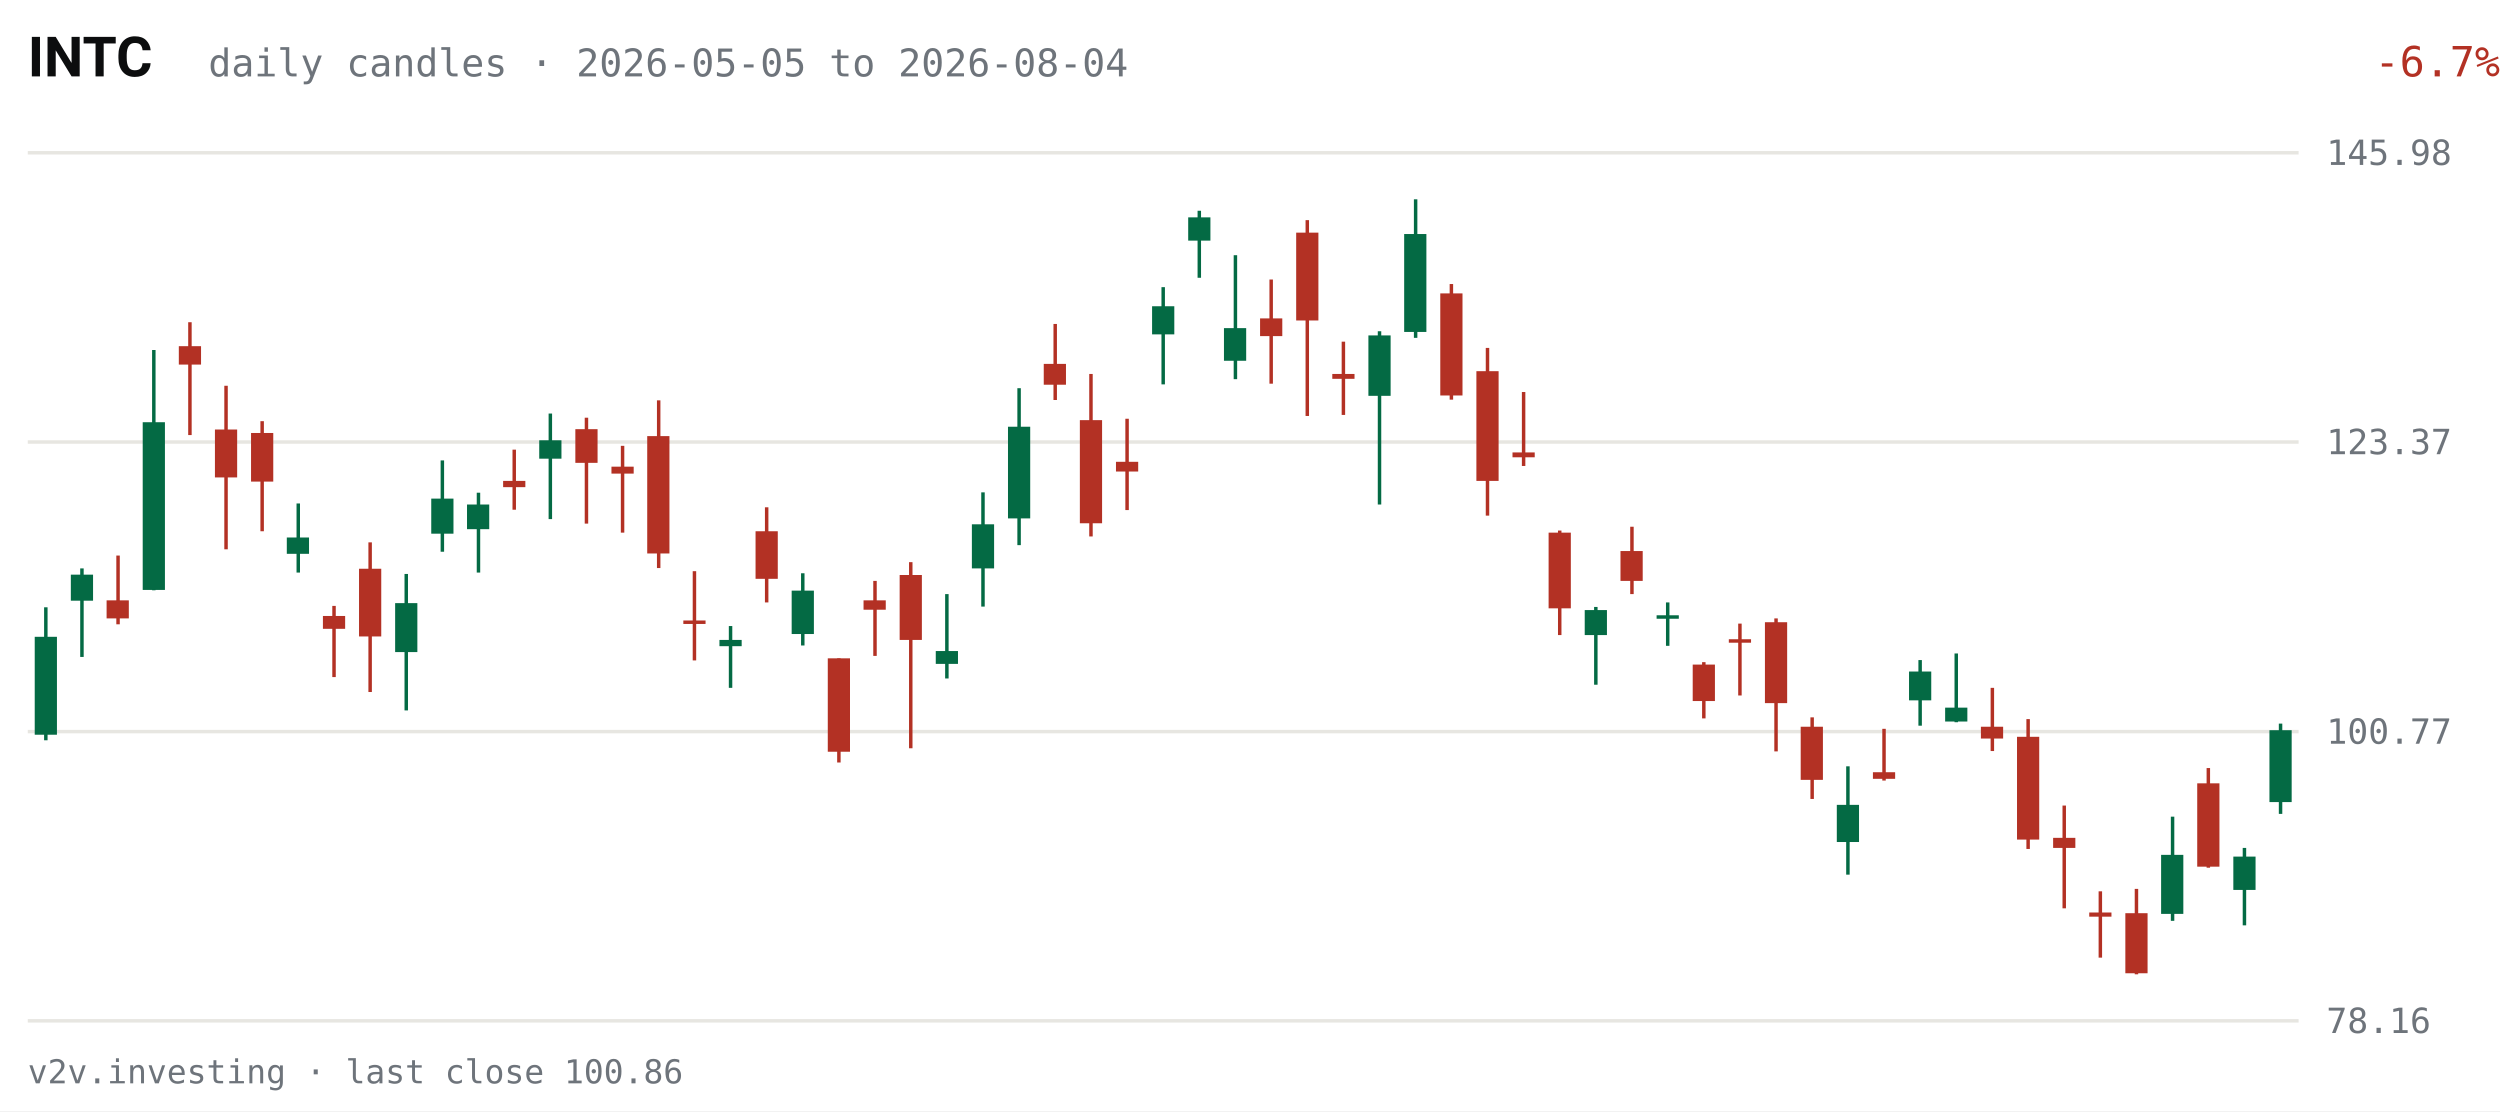
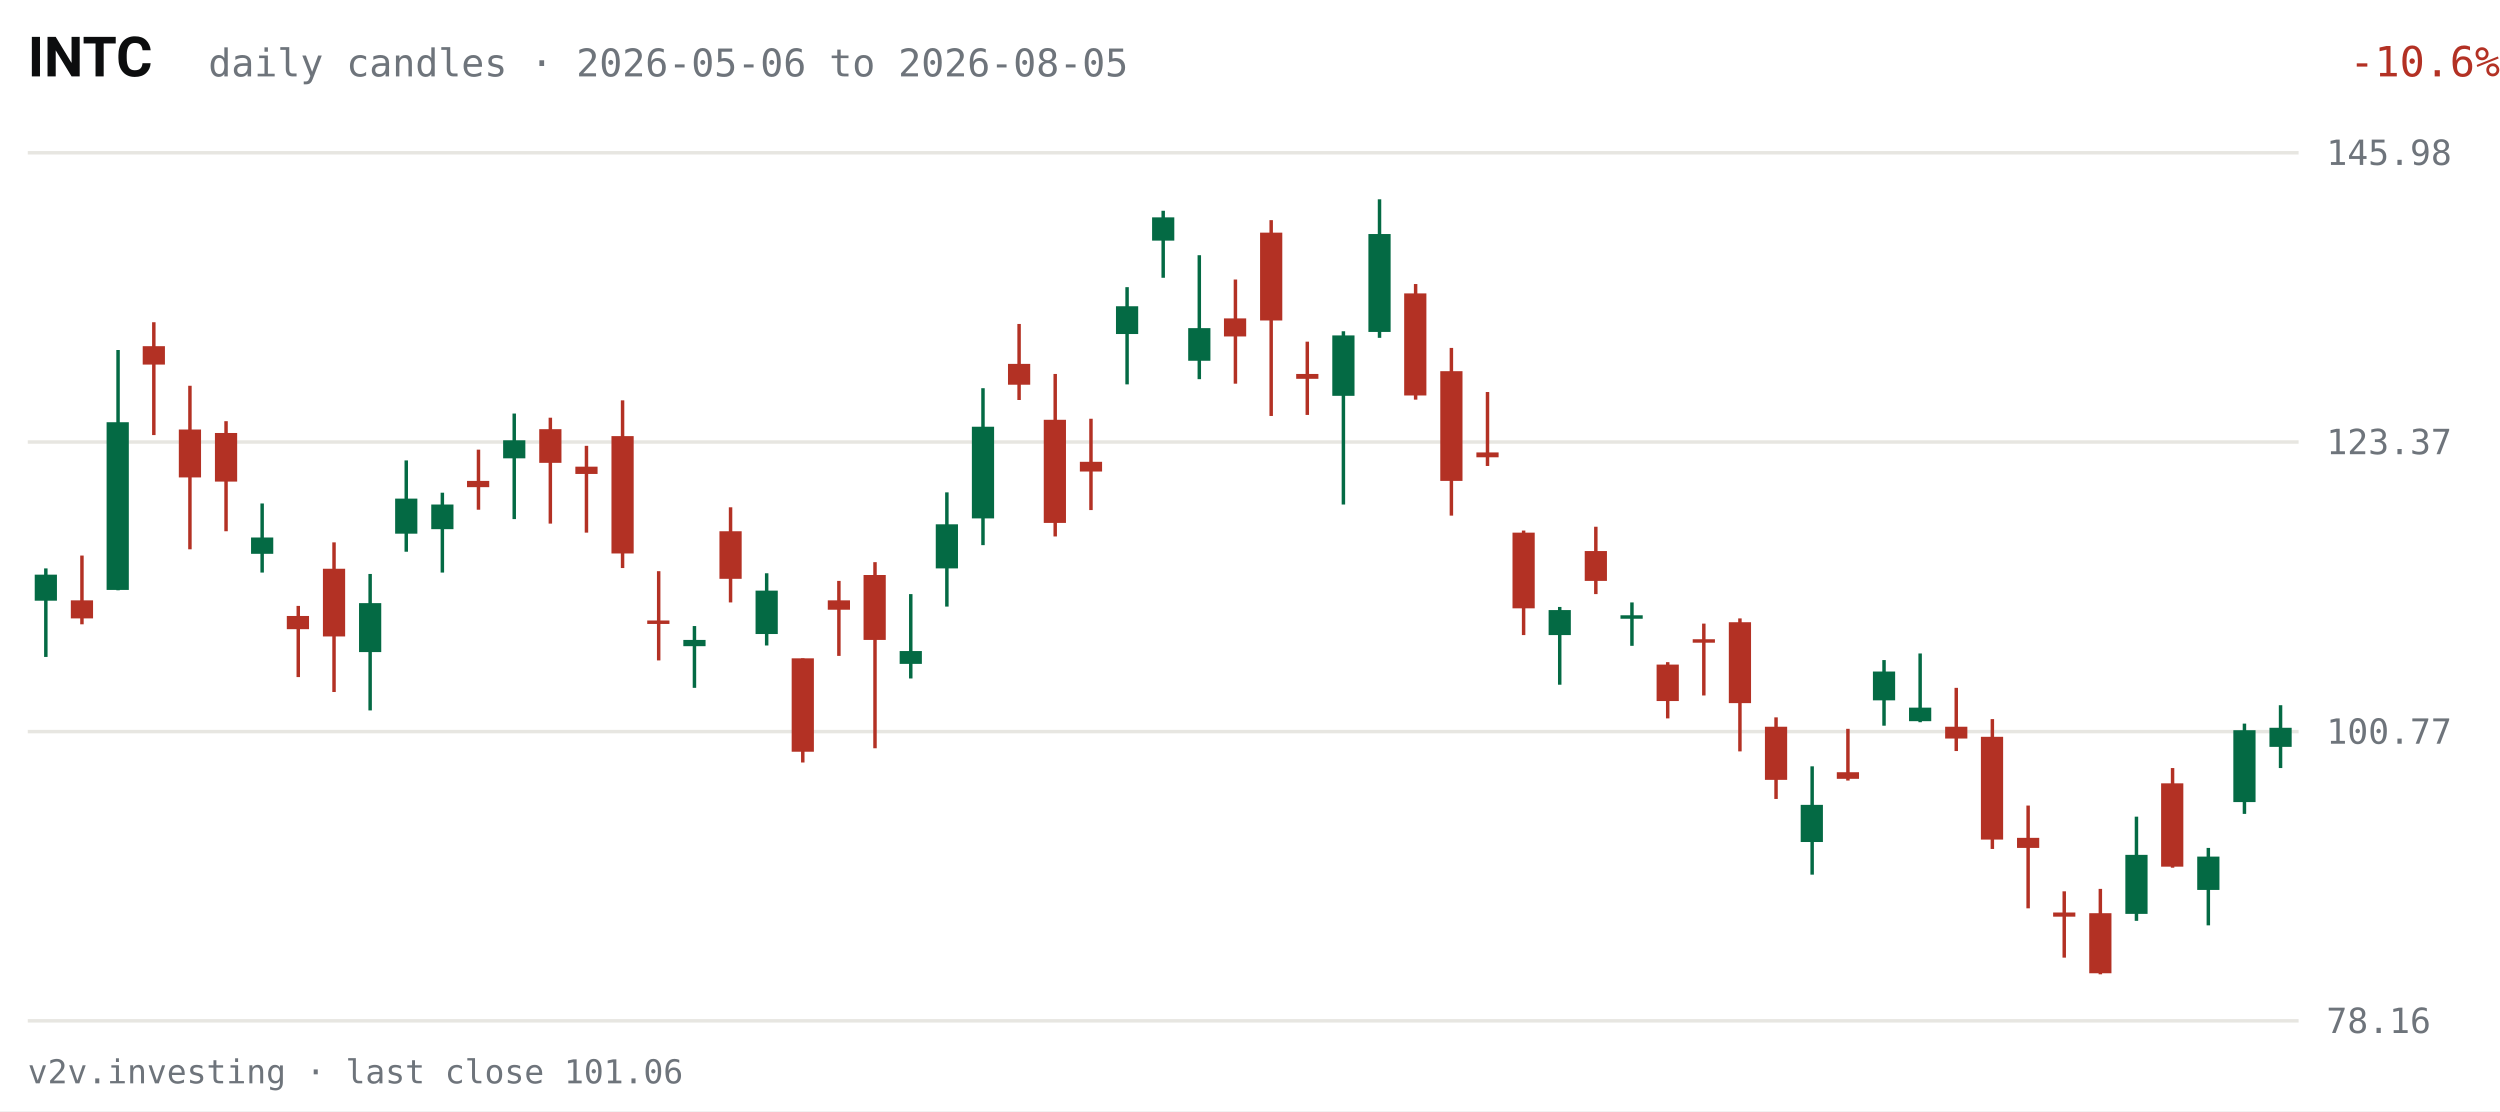
<svg xmlns="http://www.w3.org/2000/svg" viewBox="0 0 720 320" width="720" height="320" role="img" aria-label="INTC daily candles, last 63 sessions">
  <rect width="720" height="320" fill="#FFFFFF" />
  <text x="8" y="22" fill="#0C0D0E" font-size="16" font-weight="600" font-family="system-ui,-apple-system,Segoe UI,Roboto,sans-serif">INTC</text>
-   <text x="60" y="22" fill="#6E747B" font-size="11" font-family="ui-monospace,SFMono-Regular,Menlo,Consolas,monospace">daily candles · 2026-05-05 to 2026-08-04</text>
-   <text x="670" y="22" fill="#B33124" font-size="12" text-anchor="end" font-family="ui-monospace,SFMono-Regular,Menlo,Consolas,monospace" transform="translate(50,0)">-6.7%</text>
+   <text x="60" y="22" fill="#6E747B" font-size="11" font-family="ui-monospace,SFMono-Regular,Menlo,Consolas,monospace">daily candles · 2026-05-06 to 2026-08-05</text>
+   <text x="670" y="22" fill="#B33124" font-size="12" text-anchor="end" font-family="ui-monospace,SFMono-Regular,Menlo,Consolas,monospace" transform="translate(50,0)">-10.6%</text>
  <g font-family="ui-monospace,SFMono-Regular,Menlo,Consolas,monospace">
    <line x1="8" y1="294.0" x2="662" y2="294.0" stroke="#E7E6E1" stroke-width="1" />
    <text x="670" y="297.5" fill="#6E747B" font-size="10">78.16</text>
    <line x1="8" y1="210.7" x2="662" y2="210.7" stroke="#E7E6E1" stroke-width="1" />
    <text x="670" y="214.2" fill="#6E747B" font-size="10">100.77</text>
    <line x1="8" y1="127.3" x2="662" y2="127.3" stroke="#E7E6E1" stroke-width="1" />
    <text x="670" y="130.8" fill="#6E747B" font-size="10">123.37</text>
    <line x1="8" y1="44.0" x2="662" y2="44.0" stroke="#E7E6E1" stroke-width="1" />
    <text x="670" y="47.5" fill="#6E747B" font-size="10">145.98</text>
-     <line x1="13.2" y1="174.9" x2="13.2" y2="213.2" stroke="#046A44" stroke-width="1" />
-     <rect x="10.0" y="183.4" width="6.4" height="28.2" fill="#046A44" />
-     <line x1="23.6" y1="163.7" x2="23.6" y2="189.2" stroke="#046A44" stroke-width="1" />
-     <rect x="20.4" y="165.5" width="6.4" height="7.5" fill="#046A44" />
-     <line x1="34.0" y1="160.0" x2="34.0" y2="179.8" stroke="#B33124" stroke-width="1" />
-     <rect x="30.7" y="172.9" width="6.4" height="5.2" fill="#B33124" />
-     <line x1="44.3" y1="100.8" x2="44.3" y2="170.0" stroke="#046A44" stroke-width="1" />
-     <rect x="41.1" y="121.6" width="6.4" height="48.3" fill="#046A44" />
-     <line x1="54.7" y1="92.8" x2="54.7" y2="125.3" stroke="#B33124" stroke-width="1" />
-     <rect x="51.5" y="99.7" width="6.4" height="5.3" fill="#B33124" />
-     <line x1="65.1" y1="111.1" x2="65.1" y2="158.2" stroke="#B33124" stroke-width="1" />
-     <rect x="61.9" y="123.7" width="6.4" height="13.8" fill="#B33124" />
-     <line x1="75.5" y1="121.3" x2="75.5" y2="153.0" stroke="#B33124" stroke-width="1" />
-     <rect x="72.3" y="124.7" width="6.4" height="14.0" fill="#B33124" />
-     <line x1="85.9" y1="145.0" x2="85.9" y2="164.9" stroke="#046A44" stroke-width="1" />
-     <rect x="82.6" y="154.8" width="6.4" height="4.7" fill="#046A44" />
-     <line x1="96.2" y1="174.5" x2="96.2" y2="195.0" stroke="#B33124" stroke-width="1" />
-     <rect x="93.0" y="177.4" width="6.4" height="3.7" fill="#B33124" />
-     <line x1="106.6" y1="156.2" x2="106.6" y2="199.3" stroke="#B33124" stroke-width="1" />
-     <rect x="103.4" y="163.8" width="6.4" height="19.5" fill="#B33124" />
-     <line x1="117.0" y1="165.3" x2="117.0" y2="204.6" stroke="#046A44" stroke-width="1" />
-     <rect x="113.8" y="173.7" width="6.4" height="14.1" fill="#046A44" />
-     <line x1="127.4" y1="132.6" x2="127.4" y2="158.9" stroke="#046A44" stroke-width="1" />
-     <rect x="124.2" y="143.6" width="6.4" height="10.1" fill="#046A44" />
-     <line x1="137.8" y1="141.9" x2="137.8" y2="164.9" stroke="#046A44" stroke-width="1" />
-     <rect x="134.5" y="145.3" width="6.4" height="7.1" fill="#046A44" />
-     <line x1="148.1" y1="129.5" x2="148.1" y2="146.8" stroke="#B33124" stroke-width="1" />
-     <rect x="144.9" y="138.5" width="6.4" height="1.8" fill="#B33124" />
-     <line x1="158.5" y1="119.1" x2="158.5" y2="149.5" stroke="#046A44" stroke-width="1" />
-     <rect x="155.3" y="126.8" width="6.4" height="5.3" fill="#046A44" />
-     <line x1="168.9" y1="120.3" x2="168.9" y2="150.8" stroke="#B33124" stroke-width="1" />
-     <rect x="165.7" y="123.6" width="6.4" height="9.7" fill="#B33124" />
-     <line x1="179.3" y1="128.4" x2="179.3" y2="153.4" stroke="#B33124" stroke-width="1" />
-     <rect x="176.1" y="134.4" width="6.4" height="2.0" fill="#B33124" />
-     <line x1="189.7" y1="115.3" x2="189.7" y2="163.6" stroke="#B33124" stroke-width="1" />
-     <rect x="186.4" y="125.6" width="6.4" height="33.8" fill="#B33124" />
-     <line x1="200.0" y1="164.5" x2="200.0" y2="190.2" stroke="#B33124" stroke-width="1" />
-     <rect x="196.8" y="178.7" width="6.4" height="1.0" fill="#B33124" />
-     <line x1="210.4" y1="180.3" x2="210.4" y2="198.1" stroke="#046A44" stroke-width="1" />
-     <rect x="207.2" y="184.3" width="6.4" height="1.8" fill="#046A44" />
-     <line x1="220.8" y1="146.1" x2="220.8" y2="173.5" stroke="#B33124" stroke-width="1" />
-     <rect x="217.6" y="153.0" width="6.4" height="13.7" fill="#B33124" />
-     <line x1="231.2" y1="165.1" x2="231.2" y2="185.9" stroke="#046A44" stroke-width="1" />
-     <rect x="228.0" y="170.1" width="6.4" height="12.5" fill="#046A44" />
-     <line x1="241.6" y1="189.6" x2="241.6" y2="219.6" stroke="#B33124" stroke-width="1" />
-     <rect x="238.4" y="189.6" width="6.4" height="26.9" fill="#B33124" />
-     <line x1="252.0" y1="167.3" x2="252.0" y2="188.9" stroke="#B33124" stroke-width="1" />
-     <rect x="248.7" y="172.9" width="6.4" height="2.7" fill="#B33124" />
-     <line x1="262.3" y1="161.9" x2="262.3" y2="215.5" stroke="#B33124" stroke-width="1" />
-     <rect x="259.1" y="165.6" width="6.4" height="18.7" fill="#B33124" />
-     <line x1="272.7" y1="171.1" x2="272.7" y2="195.4" stroke="#046A44" stroke-width="1" />
-     <rect x="269.5" y="187.5" width="6.4" height="3.7" fill="#046A44" />
-     <line x1="283.1" y1="141.8" x2="283.1" y2="174.7" stroke="#046A44" stroke-width="1" />
-     <rect x="279.9" y="151.0" width="6.4" height="12.7" fill="#046A44" />
-     <line x1="293.5" y1="111.8" x2="293.5" y2="157.0" stroke="#046A44" stroke-width="1" />
-     <rect x="290.3" y="122.9" width="6.4" height="26.4" fill="#046A44" />
-     <line x1="303.9" y1="93.3" x2="303.9" y2="115.2" stroke="#B33124" stroke-width="1" />
-     <rect x="300.6" y="104.8" width="6.4" height="6.0" fill="#B33124" />
-     <line x1="314.2" y1="107.7" x2="314.2" y2="154.5" stroke="#B33124" stroke-width="1" />
-     <rect x="311.0" y="121.0" width="6.4" height="29.7" fill="#B33124" />
-     <line x1="324.6" y1="120.6" x2="324.6" y2="146.9" stroke="#B33124" stroke-width="1" />
-     <rect x="321.4" y="133.0" width="6.4" height="2.8" fill="#B33124" />
-     <line x1="335.0" y1="82.7" x2="335.0" y2="110.7" stroke="#046A44" stroke-width="1" />
-     <rect x="331.8" y="88.2" width="6.4" height="8.1" fill="#046A44" />
-     <line x1="345.4" y1="60.7" x2="345.4" y2="80.0" stroke="#046A44" stroke-width="1" />
-     <rect x="342.2" y="62.6" width="6.4" height="6.7" fill="#046A44" />
-     <line x1="355.8" y1="73.5" x2="355.8" y2="109.2" stroke="#046A44" stroke-width="1" />
-     <rect x="352.5" y="94.5" width="6.4" height="9.4" fill="#046A44" />
-     <line x1="366.1" y1="80.5" x2="366.1" y2="110.5" stroke="#B33124" stroke-width="1" />
-     <rect x="362.9" y="91.7" width="6.4" height="5.1" fill="#B33124" />
-     <line x1="376.5" y1="63.4" x2="376.5" y2="119.8" stroke="#B33124" stroke-width="1" />
-     <rect x="373.3" y="67.0" width="6.4" height="25.3" fill="#B33124" />
-     <line x1="386.9" y1="98.4" x2="386.9" y2="119.5" stroke="#B33124" stroke-width="1" />
-     <rect x="383.7" y="107.7" width="6.4" height="1.4" fill="#B33124" />
-     <line x1="397.3" y1="95.4" x2="397.3" y2="145.3" stroke="#046A44" stroke-width="1" />
-     <rect x="394.1" y="96.6" width="6.4" height="17.4" fill="#046A44" />
-     <line x1="407.7" y1="57.4" x2="407.7" y2="97.3" stroke="#046A44" stroke-width="1" />
-     <rect x="404.4" y="67.4" width="6.4" height="28.2" fill="#046A44" />
-     <line x1="418.0" y1="81.8" x2="418.0" y2="115.1" stroke="#B33124" stroke-width="1" />
-     <rect x="414.8" y="84.5" width="6.4" height="29.4" fill="#B33124" />
-     <line x1="428.4" y1="100.2" x2="428.4" y2="148.5" stroke="#B33124" stroke-width="1" />
-     <rect x="425.2" y="106.9" width="6.4" height="31.6" fill="#B33124" />
-     <line x1="438.8" y1="112.9" x2="438.8" y2="134.2" stroke="#B33124" stroke-width="1" />
-     <rect x="435.6" y="130.3" width="6.4" height="1.4" fill="#B33124" />
-     <line x1="449.2" y1="152.8" x2="449.2" y2="182.9" stroke="#B33124" stroke-width="1" />
-     <rect x="446.0" y="153.4" width="6.4" height="21.8" fill="#B33124" />
-     <line x1="459.6" y1="174.8" x2="459.6" y2="197.2" stroke="#046A44" stroke-width="1" />
-     <rect x="456.4" y="175.7" width="6.4" height="7.2" fill="#046A44" />
-     <line x1="470.0" y1="151.7" x2="470.0" y2="171.1" stroke="#B33124" stroke-width="1" />
-     <rect x="466.7" y="158.7" width="6.4" height="8.6" fill="#B33124" />
-     <line x1="480.3" y1="173.5" x2="480.3" y2="186.0" stroke="#046A44" stroke-width="1" />
-     <rect x="477.1" y="177.2" width="6.4" height="1.0" fill="#046A44" />
-     <line x1="490.7" y1="190.7" x2="490.7" y2="206.9" stroke="#B33124" stroke-width="1" />
-     <rect x="487.5" y="191.4" width="6.4" height="10.5" fill="#B33124" />
-     <line x1="501.1" y1="179.6" x2="501.1" y2="200.3" stroke="#B33124" stroke-width="1" />
-     <rect x="497.9" y="184.1" width="6.4" height="1.0" fill="#B33124" />
-     <line x1="511.5" y1="178.1" x2="511.5" y2="216.4" stroke="#B33124" stroke-width="1" />
-     <rect x="508.3" y="179.2" width="6.4" height="23.3" fill="#B33124" />
-     <line x1="521.9" y1="206.6" x2="521.9" y2="230.1" stroke="#B33124" stroke-width="1" />
-     <rect x="518.6" y="209.3" width="6.4" height="15.3" fill="#B33124" />
-     <line x1="532.2" y1="220.7" x2="532.2" y2="251.9" stroke="#046A44" stroke-width="1" />
-     <rect x="529.0" y="231.8" width="6.4" height="10.7" fill="#046A44" />
-     <line x1="542.6" y1="209.9" x2="542.6" y2="224.8" stroke="#B33124" stroke-width="1" />
-     <rect x="539.4" y="222.4" width="6.4" height="1.9" fill="#B33124" />
-     <line x1="553.0" y1="190.1" x2="553.0" y2="209.0" stroke="#046A44" stroke-width="1" />
-     <rect x="549.8" y="193.4" width="6.4" height="8.3" fill="#046A44" />
-     <line x1="563.4" y1="188.2" x2="563.4" y2="208.0" stroke="#046A44" stroke-width="1" />
-     <rect x="560.2" y="203.8" width="6.4" height="4.0" fill="#046A44" />
-     <line x1="573.8" y1="198.1" x2="573.8" y2="216.3" stroke="#B33124" stroke-width="1" />
-     <rect x="570.5" y="209.3" width="6.4" height="3.4" fill="#B33124" />
-     <line x1="584.1" y1="207.1" x2="584.1" y2="244.5" stroke="#B33124" stroke-width="1" />
-     <rect x="580.9" y="212.2" width="6.4" height="29.6" fill="#B33124" />
-     <line x1="594.5" y1="232.0" x2="594.5" y2="261.6" stroke="#B33124" stroke-width="1" />
-     <rect x="591.3" y="241.3" width="6.4" height="2.9" fill="#B33124" />
-     <line x1="604.9" y1="256.7" x2="604.9" y2="275.8" stroke="#B33124" stroke-width="1" />
-     <rect x="601.7" y="262.8" width="6.4" height="1.2" fill="#B33124" />
-     <line x1="615.3" y1="256.0" x2="615.3" y2="280.6" stroke="#B33124" stroke-width="1" />
-     <rect x="612.1" y="263.0" width="6.4" height="17.3" fill="#B33124" />
-     <line x1="625.7" y1="235.2" x2="625.7" y2="265.2" stroke="#046A44" stroke-width="1" />
-     <rect x="622.4" y="246.2" width="6.4" height="17.0" fill="#046A44" />
-     <line x1="636.0" y1="221.2" x2="636.0" y2="249.9" stroke="#B33124" stroke-width="1" />
-     <rect x="632.8" y="225.6" width="6.4" height="24.0" fill="#B33124" />
-     <line x1="646.4" y1="244.2" x2="646.4" y2="266.5" stroke="#046A44" stroke-width="1" />
-     <rect x="643.2" y="246.7" width="6.4" height="9.6" fill="#046A44" />
-     <line x1="656.8" y1="208.4" x2="656.8" y2="234.4" stroke="#046A44" stroke-width="1" />
-     <rect x="653.6" y="210.3" width="6.4" height="20.7" fill="#046A44" />
+     <line x1="13.2" y1="163.7" x2="13.2" y2="189.2" stroke="#046A44" stroke-width="1" />
+     <rect x="10.0" y="165.5" width="6.4" height="7.5" fill="#046A44" />
+     <line x1="23.6" y1="160.0" x2="23.6" y2="179.8" stroke="#B33124" stroke-width="1" />
+     <rect x="20.4" y="172.9" width="6.4" height="5.2" fill="#B33124" />
+     <line x1="34.0" y1="100.8" x2="34.0" y2="170.0" stroke="#046A44" stroke-width="1" />
+     <rect x="30.7" y="121.6" width="6.4" height="48.3" fill="#046A44" />
+     <line x1="44.3" y1="92.8" x2="44.3" y2="125.3" stroke="#B33124" stroke-width="1" />
+     <rect x="41.1" y="99.7" width="6.4" height="5.3" fill="#B33124" />
+     <line x1="54.7" y1="111.1" x2="54.7" y2="158.2" stroke="#B33124" stroke-width="1" />
+     <rect x="51.5" y="123.7" width="6.4" height="13.8" fill="#B33124" />
+     <line x1="65.1" y1="121.3" x2="65.1" y2="153.0" stroke="#B33124" stroke-width="1" />
+     <rect x="61.9" y="124.7" width="6.4" height="14.0" fill="#B33124" />
+     <line x1="75.5" y1="145.0" x2="75.5" y2="164.9" stroke="#046A44" stroke-width="1" />
+     <rect x="72.3" y="154.8" width="6.4" height="4.7" fill="#046A44" />
+     <line x1="85.9" y1="174.5" x2="85.9" y2="195.0" stroke="#B33124" stroke-width="1" />
+     <rect x="82.6" y="177.4" width="6.4" height="3.8" fill="#B33124" />
+     <line x1="96.2" y1="156.2" x2="96.2" y2="199.3" stroke="#B33124" stroke-width="1" />
+     <rect x="93.0" y="163.8" width="6.4" height="19.5" fill="#B33124" />
+     <line x1="106.6" y1="165.3" x2="106.6" y2="204.6" stroke="#046A44" stroke-width="1" />
+     <rect x="103.4" y="173.7" width="6.4" height="14.1" fill="#046A44" />
+     <line x1="117.0" y1="132.6" x2="117.0" y2="158.9" stroke="#046A44" stroke-width="1" />
+     <rect x="113.8" y="143.6" width="6.4" height="10.1" fill="#046A44" />
+     <line x1="127.4" y1="141.9" x2="127.4" y2="164.9" stroke="#046A44" stroke-width="1" />
+     <rect x="124.2" y="145.3" width="6.4" height="7.1" fill="#046A44" />
+     <line x1="137.8" y1="129.5" x2="137.8" y2="146.8" stroke="#B33124" stroke-width="1" />
+     <rect x="134.5" y="138.5" width="6.4" height="1.8" fill="#B33124" />
+     <line x1="148.1" y1="119.1" x2="148.1" y2="149.5" stroke="#046A44" stroke-width="1" />
+     <rect x="144.9" y="126.8" width="6.4" height="5.2" fill="#046A44" />
+     <line x1="158.5" y1="120.3" x2="158.5" y2="150.8" stroke="#B33124" stroke-width="1" />
+     <rect x="155.3" y="123.6" width="6.4" height="9.7" fill="#B33124" />
+     <line x1="168.9" y1="128.4" x2="168.9" y2="153.4" stroke="#B33124" stroke-width="1" />
+     <rect x="165.7" y="134.4" width="6.4" height="2.1" fill="#B33124" />
+     <line x1="179.3" y1="115.3" x2="179.3" y2="163.6" stroke="#B33124" stroke-width="1" />
+     <rect x="176.1" y="125.6" width="6.4" height="33.8" fill="#B33124" />
+     <line x1="189.7" y1="164.5" x2="189.7" y2="190.2" stroke="#B33124" stroke-width="1" />
+     <rect x="186.4" y="178.7" width="6.4" height="1.0" fill="#B33124" />
+     <line x1="200.0" y1="180.3" x2="200.0" y2="198.1" stroke="#046A44" stroke-width="1" />
+     <rect x="196.8" y="184.3" width="6.4" height="1.8" fill="#046A44" />
+     <line x1="210.4" y1="146.1" x2="210.4" y2="173.5" stroke="#B33124" stroke-width="1" />
+     <rect x="207.2" y="153.0" width="6.4" height="13.7" fill="#B33124" />
+     <line x1="220.8" y1="165.1" x2="220.8" y2="185.9" stroke="#046A44" stroke-width="1" />
+     <rect x="217.6" y="170.1" width="6.4" height="12.5" fill="#046A44" />
+     <line x1="231.2" y1="189.6" x2="231.2" y2="219.6" stroke="#B33124" stroke-width="1" />
+     <rect x="228.0" y="189.6" width="6.4" height="26.9" fill="#B33124" />
+     <line x1="241.6" y1="167.3" x2="241.6" y2="188.9" stroke="#B33124" stroke-width="1" />
+     <rect x="238.4" y="172.9" width="6.4" height="2.7" fill="#B33124" />
+     <line x1="252.0" y1="161.9" x2="252.0" y2="215.5" stroke="#B33124" stroke-width="1" />
+     <rect x="248.7" y="165.6" width="6.4" height="18.7" fill="#B33124" />
+     <line x1="262.3" y1="171.1" x2="262.3" y2="195.4" stroke="#046A44" stroke-width="1" />
+     <rect x="259.1" y="187.5" width="6.4" height="3.7" fill="#046A44" />
+     <line x1="272.7" y1="141.8" x2="272.7" y2="174.7" stroke="#046A44" stroke-width="1" />
+     <rect x="269.5" y="151.0" width="6.4" height="12.7" fill="#046A44" />
+     <line x1="283.1" y1="111.8" x2="283.1" y2="157.0" stroke="#046A44" stroke-width="1" />
+     <rect x="279.9" y="122.9" width="6.4" height="26.4" fill="#046A44" />
+     <line x1="293.5" y1="93.3" x2="293.5" y2="115.2" stroke="#B33124" stroke-width="1" />
+     <rect x="290.3" y="104.8" width="6.4" height="6.0" fill="#B33124" />
+     <line x1="303.9" y1="107.7" x2="303.9" y2="154.5" stroke="#B33124" stroke-width="1" />
+     <rect x="300.6" y="120.9" width="6.4" height="29.7" fill="#B33124" />
+     <line x1="314.2" y1="120.6" x2="314.2" y2="146.9" stroke="#B33124" stroke-width="1" />
+     <rect x="311.0" y="133.0" width="6.4" height="2.8" fill="#B33124" />
+     <line x1="324.6" y1="82.7" x2="324.6" y2="110.7" stroke="#046A44" stroke-width="1" />
+     <rect x="321.4" y="88.2" width="6.4" height="8.0" fill="#046A44" />
+     <line x1="335.0" y1="60.7" x2="335.0" y2="80.0" stroke="#046A44" stroke-width="1" />
+     <rect x="331.8" y="62.6" width="6.4" height="6.7" fill="#046A44" />
+     <line x1="345.4" y1="73.5" x2="345.4" y2="109.2" stroke="#046A44" stroke-width="1" />
+     <rect x="342.2" y="94.5" width="6.4" height="9.4" fill="#046A44" />
+     <line x1="355.8" y1="80.5" x2="355.8" y2="110.5" stroke="#B33124" stroke-width="1" />
+     <rect x="352.5" y="91.7" width="6.4" height="5.2" fill="#B33124" />
+     <line x1="366.1" y1="63.4" x2="366.1" y2="119.8" stroke="#B33124" stroke-width="1" />
+     <rect x="362.9" y="67.0" width="6.4" height="25.3" fill="#B33124" />
+     <line x1="376.5" y1="98.4" x2="376.5" y2="119.5" stroke="#B33124" stroke-width="1" />
+     <rect x="373.3" y="107.7" width="6.4" height="1.4" fill="#B33124" />
+     <line x1="386.9" y1="95.4" x2="386.9" y2="145.3" stroke="#046A44" stroke-width="1" />
+     <rect x="383.7" y="96.6" width="6.4" height="17.4" fill="#046A44" />
+     <line x1="397.3" y1="57.4" x2="397.3" y2="97.3" stroke="#046A44" stroke-width="1" />
+     <rect x="394.1" y="67.4" width="6.4" height="28.2" fill="#046A44" />
+     <line x1="407.7" y1="81.8" x2="407.7" y2="115.1" stroke="#B33124" stroke-width="1" />
+     <rect x="404.4" y="84.5" width="6.4" height="29.4" fill="#B33124" />
+     <line x1="418.0" y1="100.2" x2="418.0" y2="148.5" stroke="#B33124" stroke-width="1" />
+     <rect x="414.8" y="106.9" width="6.4" height="31.6" fill="#B33124" />
+     <line x1="428.4" y1="112.9" x2="428.4" y2="134.2" stroke="#B33124" stroke-width="1" />
+     <rect x="425.2" y="130.3" width="6.4" height="1.4" fill="#B33124" />
+     <line x1="438.8" y1="152.8" x2="438.8" y2="182.9" stroke="#B33124" stroke-width="1" />
+     <rect x="435.6" y="153.4" width="6.4" height="21.8" fill="#B33124" />
+     <line x1="449.2" y1="174.8" x2="449.2" y2="197.2" stroke="#046A44" stroke-width="1" />
+     <rect x="446.0" y="175.7" width="6.4" height="7.2" fill="#046A44" />
+     <line x1="459.6" y1="151.7" x2="459.6" y2="171.1" stroke="#B33124" stroke-width="1" />
+     <rect x="456.4" y="158.7" width="6.4" height="8.6" fill="#B33124" />
+     <line x1="470.0" y1="173.5" x2="470.0" y2="186.0" stroke="#046A44" stroke-width="1" />
+     <rect x="466.7" y="177.2" width="6.4" height="1.0" fill="#046A44" />
+     <line x1="480.3" y1="190.7" x2="480.3" y2="206.9" stroke="#B33124" stroke-width="1" />
+     <rect x="477.1" y="191.4" width="6.4" height="10.5" fill="#B33124" />
+     <line x1="490.7" y1="179.6" x2="490.7" y2="200.3" stroke="#B33124" stroke-width="1" />
+     <rect x="487.5" y="184.1" width="6.4" height="1.0" fill="#B33124" />
+     <line x1="501.1" y1="178.1" x2="501.1" y2="216.4" stroke="#B33124" stroke-width="1" />
+     <rect x="497.9" y="179.2" width="6.4" height="23.3" fill="#B33124" />
+     <line x1="511.5" y1="206.6" x2="511.5" y2="230.1" stroke="#B33124" stroke-width="1" />
+     <rect x="508.3" y="209.3" width="6.4" height="15.3" fill="#B33124" />
+     <line x1="521.9" y1="220.7" x2="521.9" y2="251.9" stroke="#046A44" stroke-width="1" />
+     <rect x="518.6" y="231.8" width="6.4" height="10.7" fill="#046A44" />
+     <line x1="532.2" y1="209.9" x2="532.2" y2="224.8" stroke="#B33124" stroke-width="1" />
+     <rect x="529.0" y="222.4" width="6.4" height="1.9" fill="#B33124" />
+     <line x1="542.6" y1="190.1" x2="542.6" y2="209.0" stroke="#046A44" stroke-width="1" />
+     <rect x="539.4" y="193.4" width="6.4" height="8.3" fill="#046A44" />
+     <line x1="553.0" y1="188.2" x2="553.0" y2="208.0" stroke="#046A44" stroke-width="1" />
+     <rect x="549.8" y="203.8" width="6.4" height="3.9" fill="#046A44" />
+     <line x1="563.4" y1="198.1" x2="563.4" y2="216.3" stroke="#B33124" stroke-width="1" />
+     <rect x="560.2" y="209.3" width="6.4" height="3.4" fill="#B33124" />
+     <line x1="573.8" y1="207.1" x2="573.8" y2="244.5" stroke="#B33124" stroke-width="1" />
+     <rect x="570.5" y="212.2" width="6.4" height="29.6" fill="#B33124" />
+     <line x1="584.1" y1="232.0" x2="584.1" y2="261.6" stroke="#B33124" stroke-width="1" />
+     <rect x="580.9" y="241.3" width="6.4" height="2.9" fill="#B33124" />
+     <line x1="594.5" y1="256.7" x2="594.5" y2="275.8" stroke="#B33124" stroke-width="1" />
+     <rect x="591.3" y="262.8" width="6.4" height="1.2" fill="#B33124" />
+     <line x1="604.9" y1="256.0" x2="604.9" y2="280.6" stroke="#B33124" stroke-width="1" />
+     <rect x="601.7" y="263.0" width="6.4" height="17.3" fill="#B33124" />
+     <line x1="615.3" y1="235.2" x2="615.3" y2="265.2" stroke="#046A44" stroke-width="1" />
+     <rect x="612.1" y="246.2" width="6.4" height="17.0" fill="#046A44" />
+     <line x1="625.7" y1="221.2" x2="625.7" y2="249.9" stroke="#B33124" stroke-width="1" />
+     <rect x="622.4" y="225.6" width="6.4" height="24.0" fill="#B33124" />
+     <line x1="636.0" y1="244.2" x2="636.0" y2="266.5" stroke="#046A44" stroke-width="1" />
+     <rect x="632.8" y="246.7" width="6.4" height="9.6" fill="#046A44" />
+     <line x1="646.4" y1="208.4" x2="646.4" y2="234.4" stroke="#046A44" stroke-width="1" />
+     <rect x="643.2" y="210.3" width="6.4" height="20.7" fill="#046A44" />
+     <line x1="656.8" y1="203.1" x2="656.8" y2="221.2" stroke="#046A44" stroke-width="1" />
+     <rect x="653.6" y="209.6" width="6.4" height="5.5" fill="#046A44" />
  </g>
-   <text x="8" y="312" fill="#6E747B" font-size="9.5" font-family="ui-monospace,SFMono-Regular,Menlo,Consolas,monospace">v2v.investing · last close 100.86</text>
+   <text x="8" y="312" fill="#6E747B" font-size="9.5" font-family="ui-monospace,SFMono-Regular,Menlo,Consolas,monospace">v2v.investing · last close 101.06</text>
</svg>
